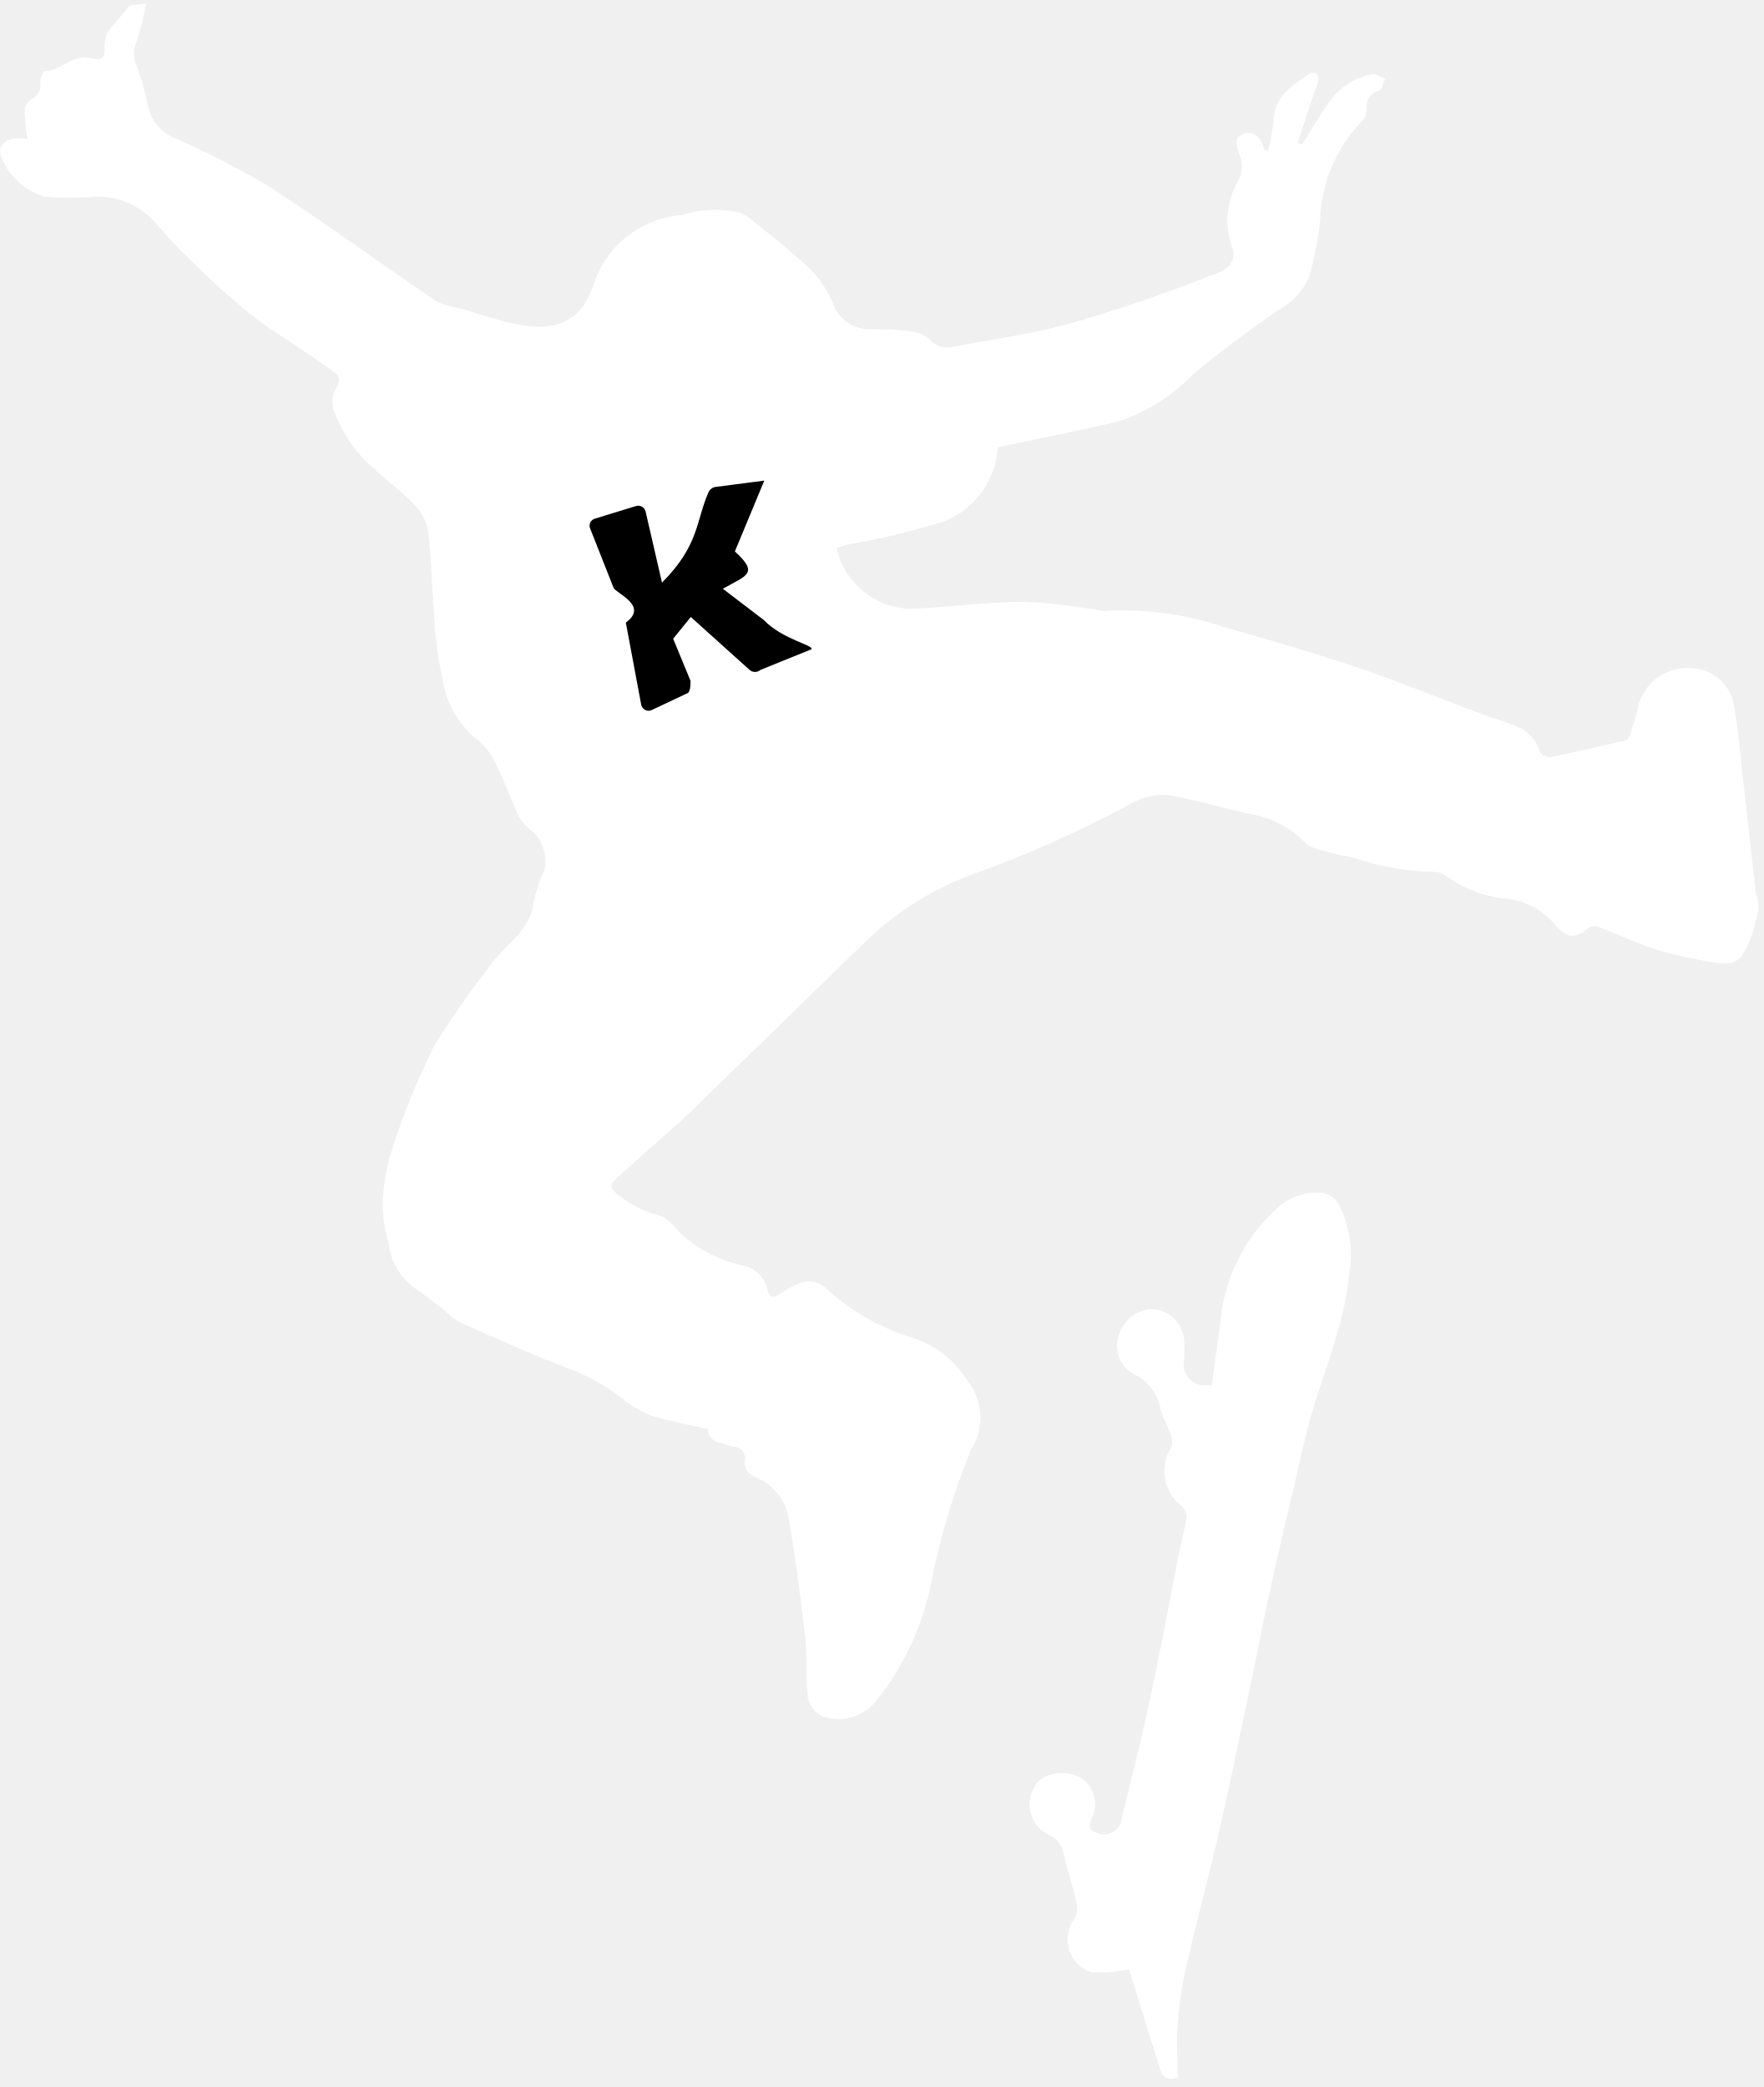
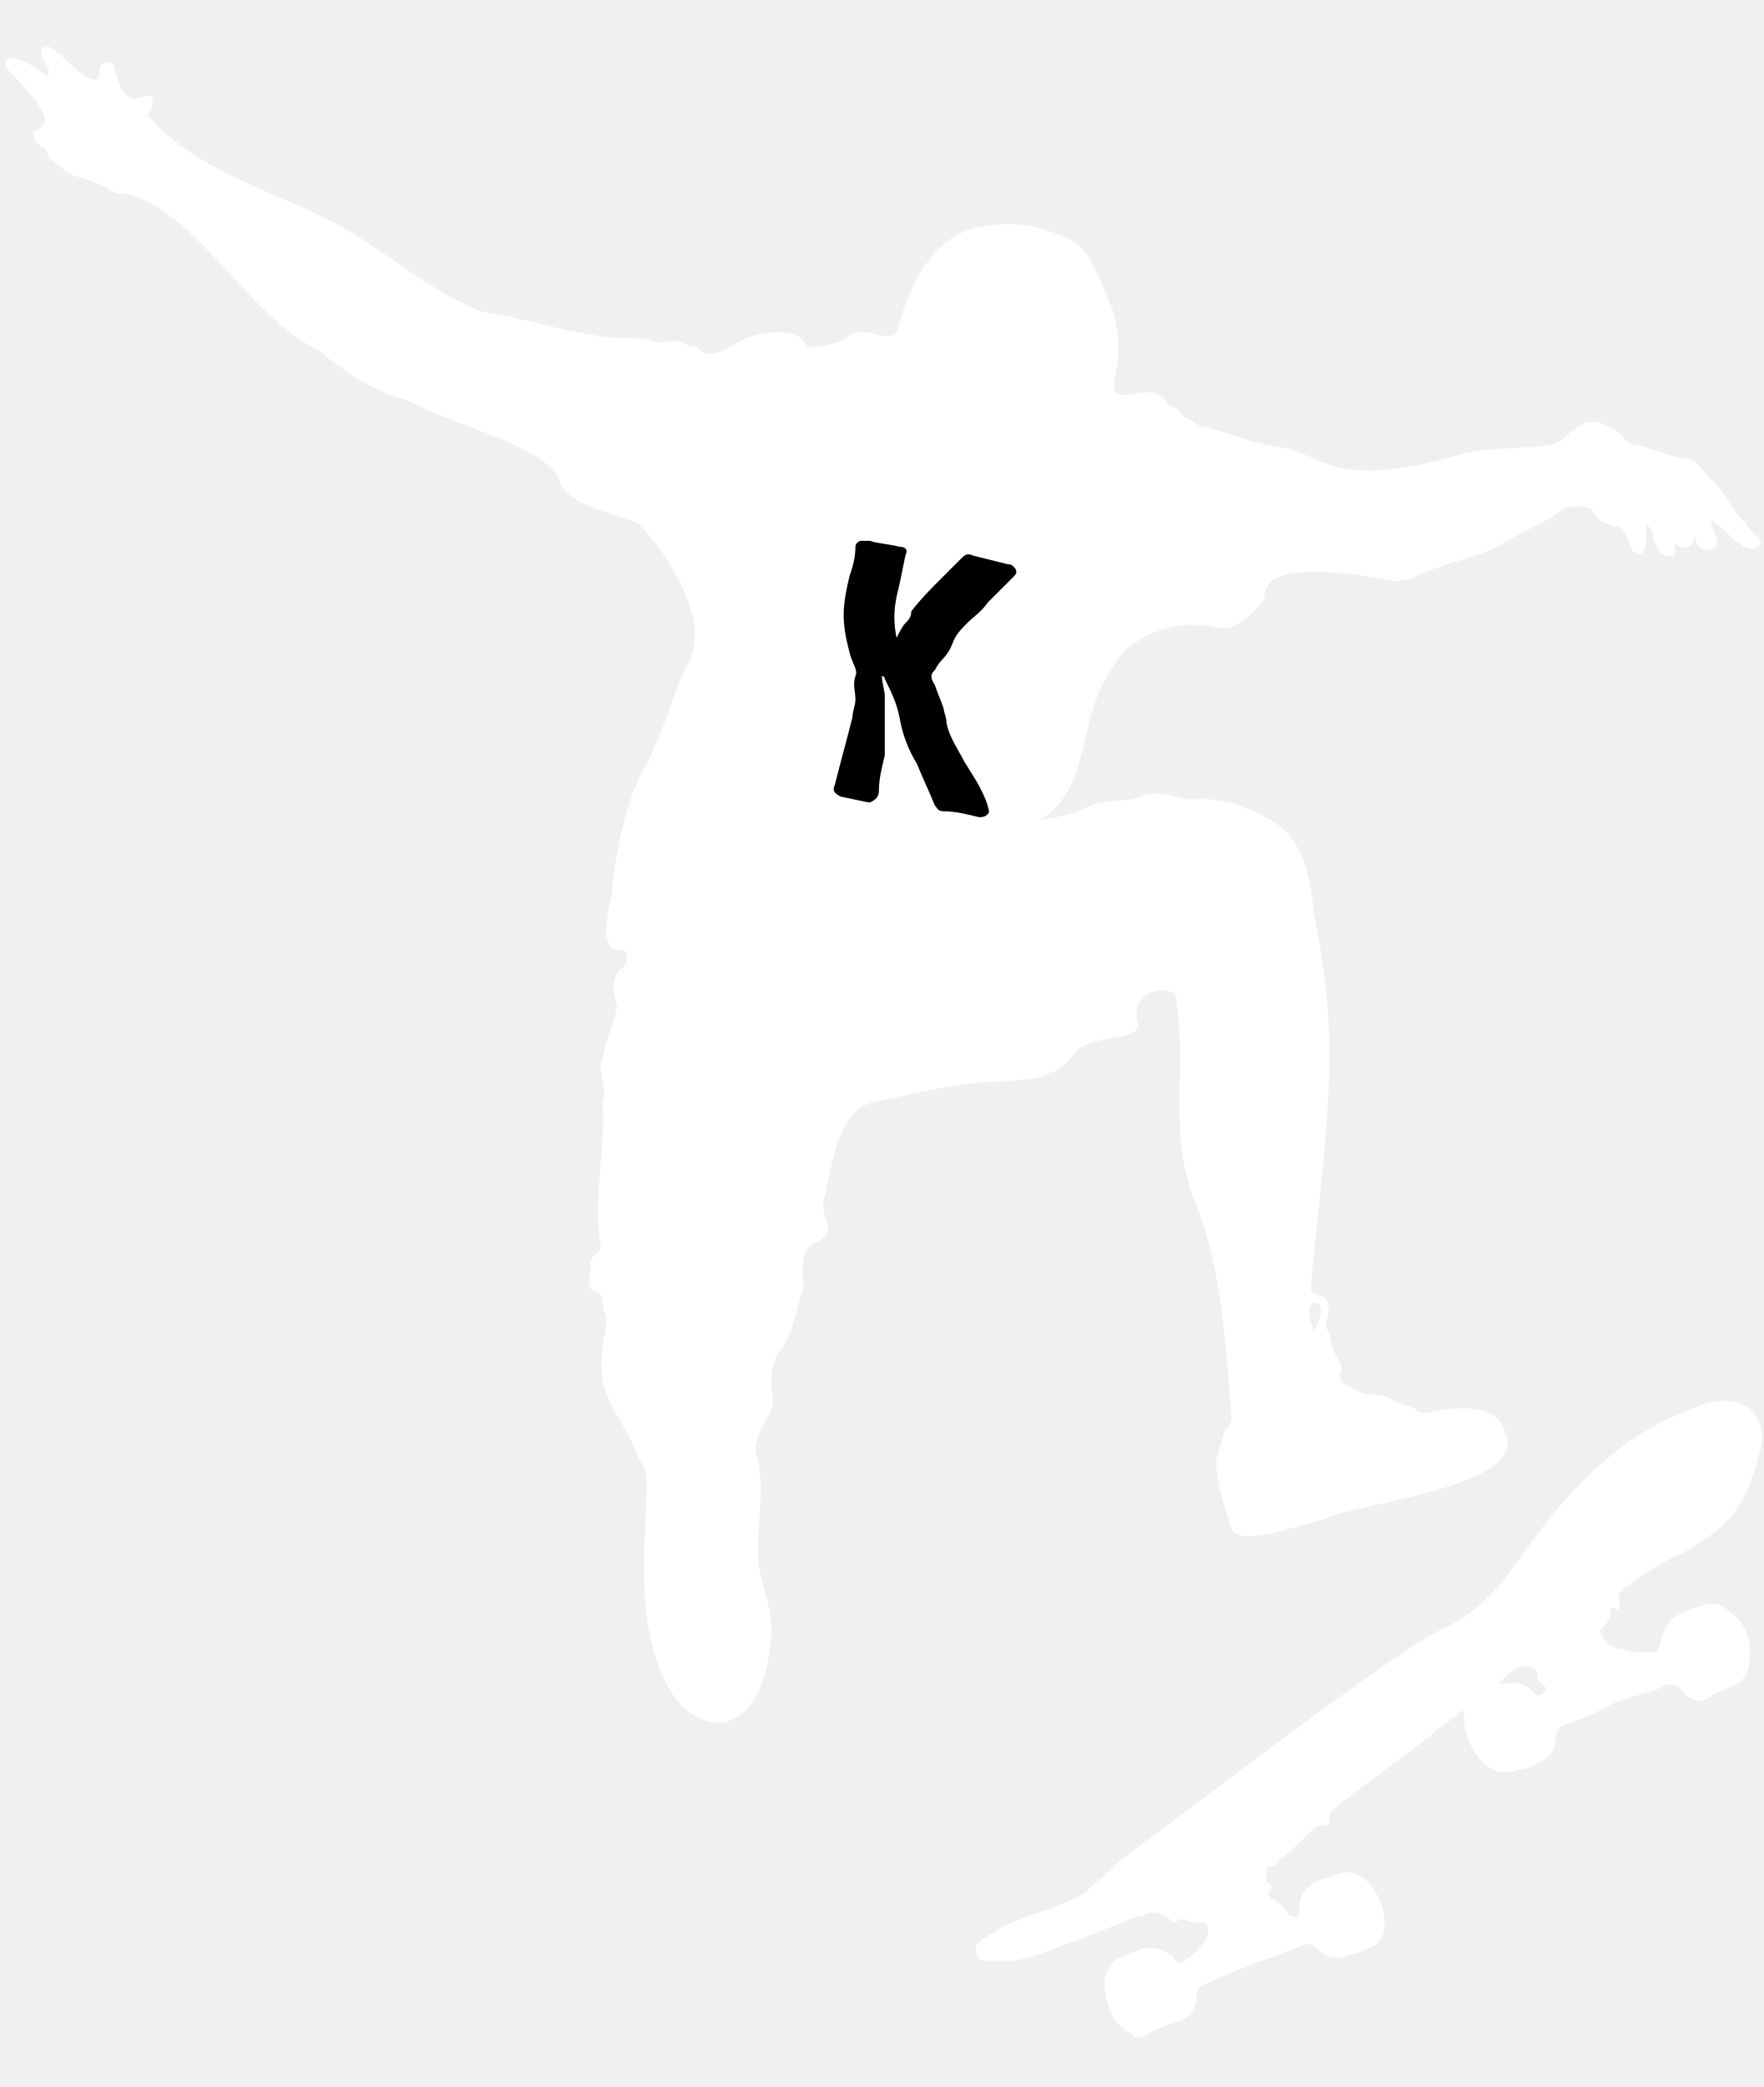
- <svg xmlns="http://www.w3.org/2000/svg" id="Ebene_1" data-name="Ebene 1" viewBox="0 0 60 71">
-   <defs>
-     <style>.cls-1{fill:#fff;}</style>
-   </defs>
-   <path class="cls-1" d="M59.82,31c-.09.31-.15.63-.27.93-.35.89-.59.93-1.42.78a15.69,15.69,0,0,1-1.68-.37c-.69-.22-1.36-.53-2-.78a.46.46,0,0,0-.4,0c-.48.37-.67.39-1.1-.05a2.54,2.54,0,0,0-1.58-.92,4.25,4.25,0,0,1-2.23-.83.64.64,0,0,0-.33-.1,8.91,8.91,0,0,1-2.8-.49c-.22-.06-.46-.07-.67-.14s-.73-.14-.93-.36a3.49,3.49,0,0,0-2-1c-.83-.19-1.64-.43-2.47-.59a2.16,2.16,0,0,0-1.54.3,38.8,38.8,0,0,1-5.44,2.41,10.48,10.48,0,0,0-3.39,2.12c-2,1.94-4,3.9-6,5.84-.81.77-1.67,1.49-2.5,2.25-.39.36-.35.43.08.74a3.53,3.53,0,0,0,1.25.6c.32.07.57.45.84.7a4.66,4.66,0,0,0,1.95,1,1.07,1.07,0,0,1,.92.84c.05.27.19.29.41.14a4.07,4.07,0,0,1,.65-.35.82.82,0,0,1,.91.14,7.55,7.55,0,0,0,2.86,1.67,3.46,3.46,0,0,1,2,1.53,2,2,0,0,1,.1,2.29,24.81,24.81,0,0,0-1.37,4.57,9.28,9.28,0,0,1-1.87,4,1.64,1.64,0,0,1-1.83.52,1,1,0,0,1-.49-.63c-.08-.75,0-1.52-.11-2.27-.15-1.29-.33-2.58-.54-3.86a1.86,1.86,0,0,0-1.14-1.38c-.23-.12-.38-.26-.35-.54a.39.39,0,0,0-.37-.49c-.15,0-.29-.11-.45-.13s-.48-.18-.42-.47c-.67-.15-1.32-.27-1.94-.46a3.92,3.92,0,0,1-.93-.53,6.64,6.64,0,0,0-1.7-1c-1.33-.49-2.62-1.09-3.92-1.66a2.38,2.38,0,0,1-.47-.38c-.36-.27-.7-.55-1.07-.8a2.16,2.16,0,0,1-.85-1.49,4.79,4.79,0,0,1-.2-1.45A7.19,7.19,0,0,1,13.37,39a25.55,25.55,0,0,1,1.4-3.42,30.38,30.38,0,0,1,1.93-2.76c.49-.69,1.33-1.15,1.45-2.11a5.45,5.45,0,0,1,.38-1.14,1.4,1.4,0,0,0-.45-1.31,1.6,1.6,0,0,1-.45-.52c-.24-.51-.42-1.07-.68-1.58a2.37,2.37,0,0,0-.65-.94,3.31,3.31,0,0,1-1.25-2.14A12.91,12.91,0,0,1,14.77,21c-.08-1-.09-1.95-.2-2.92a1.72,1.72,0,0,0-.45-.89c-.43-.45-.95-.82-1.4-1.25a4.69,4.69,0,0,1-1.39-2.06.91.91,0,0,1,.08-.63c.18-.26.16-.46-.07-.62-.72-.5-1.46-1-2.18-1.47A11.66,11.66,0,0,1,8,10.25C7.34,9.7,6.75,9.11,6.15,8.53c-.32-.32-.6-.67-.91-1a2.58,2.58,0,0,0-2-.84,9.87,9.87,0,0,1-1.72,0A2.25,2.25,0,0,1,.08,5.42c-.27-.46.18-.83.85-.69a8,8,0,0,1-.09-1,.5.5,0,0,1,.23-.36.5.5,0,0,0,.3-.56c0-.13.08-.38.12-.38.59,0,1-.63,1.62-.45.34.1.47,0,.45-.34C3.51,1,4.05.71,4.35.25c.06-.1.31-.07.62-.13A9.94,9.94,0,0,1,4.65,1.4a1,1,0,0,0,0,.85,9.38,9.38,0,0,1,.37,1.28,1.52,1.52,0,0,0,.83,1.13A28.54,28.54,0,0,1,9.14,6.34C11.08,7.6,13,9,14.87,10.27a2.88,2.88,0,0,0,.74.21c.65.18,1.29.42,1.95.55,1.41.28,2.21-.13,2.62-1.3a3.42,3.42,0,0,1,3-2.41,3.72,3.72,0,0,1,1.93-.1,1.42,1.42,0,0,1,.35.17c.69.57,1.41,1.11,2.06,1.73a3.71,3.71,0,0,1,.81,1.18,1.3,1.3,0,0,0,1.24.9c.51,0,1,0,1.52.09a1,1,0,0,1,.56.28.77.77,0,0,0,.79.22c1.09-.2,2.19-.36,3.27-.61.9-.21,1.79-.5,2.68-.79s1.84-.64,2.76-1a1.89,1.89,0,0,0,.44-.19.59.59,0,0,0,.33-.77,2.66,2.66,0,0,1,.19-2.25,1.05,1.05,0,0,0,.06-.9c-.09-.26-.23-.59.11-.72s.61.09.7.46c0,0,0,.09.15.13a6.09,6.09,0,0,0,.19-1c0-.85.64-1.25,1.24-1.65a.27.27,0,0,1,.23,0,.34.34,0,0,1,.05.26c0,.14-.1.27-.14.41-.19.56-.37,1.12-.55,1.69l.14.06c.3-.47.57-.95.9-1.4a2.24,2.24,0,0,1,1.53-1c.12,0,.27.11.4.17-.07.13-.1.36-.2.39-.37.12-.44.36-.43.7a.54.54,0,0,1-.19.38,5,5,0,0,0-1.39,3.34,11.19,11.19,0,0,1-.37,1.9,2.26,2.26,0,0,1-1.07,1.15c-1,.71-2,1.43-2.92,2.22A6.23,6.23,0,0,1,38,14.35c-1.35.31-2.72.58-4.06.87a2.87,2.87,0,0,1-2.28,2.65,23,23,0,0,1-2.76.64l-.44.13A2.64,2.64,0,0,0,31,20.71c1.29-.05,2.58-.23,3.87-.24a21.26,21.26,0,0,1,2.62.31.82.82,0,0,0,.22,0,10.69,10.69,0,0,1,3.89.54c1.5.43,3,.86,4.49,1.36s3.08,1.15,4.63,1.73a6.59,6.59,0,0,1,1,.36,1.36,1.36,0,0,1,.62.66.38.38,0,0,0,.49.31c.83-.17,1.65-.36,2.48-.55a.34.34,0,0,0,.15-.21,9.46,9.46,0,0,0,.26-.91,1.72,1.72,0,0,1,1.82-1.34A1.52,1.52,0,0,1,59,24.09c.13.72.19,1.46.27,2.19.16,1.39.31,2.79.47,4.18,0,0,0,0,.06.05Z" />
-   <path class="cls-1" d="M40.07,70.67c-.33.14-.52,0-.6-.26-.37-1.16-.72-2.33-1.06-3.42a4.29,4.29,0,0,1-1.3.1,1.17,1.17,0,0,1-.57-1.8.76.76,0,0,0,.09-.53c-.13-.56-.3-1.11-.44-1.66a.83.83,0,0,0-.46-.65,1.16,1.16,0,0,1-.34-1.91,1.33,1.33,0,0,1,1.47,0,1.08,1.08,0,0,1,.31,1.25c-.09.22-.22.44.13.56a.61.61,0,0,0,.82-.32c.31-1.3.65-2.59.93-3.9.36-1.65.68-3.32,1-5,.1-.49.23-1,.31-1.47a.5.5,0,0,0-.15-.42,1.49,1.49,0,0,1-.4-1.94.55.55,0,0,0,.05-.4c-.1-.31-.27-.61-.37-.92a1.64,1.64,0,0,0-.95-1.25,1.11,1.11,0,0,1-.5-1.25,1.31,1.31,0,0,1,1-.94,1.14,1.14,0,0,1,1.24,1,4.69,4.69,0,0,1,0,.75.7.7,0,0,0,.69.84h.25c.1-.74.21-1.46.3-2.19a5.9,5.9,0,0,1,1.94-3.85A2,2,0,0,1,45,40.58a.8.8,0,0,1,.53.37,3.8,3.8,0,0,1,.38,2.33c-.19,2-1.06,3.73-1.5,5.61-.33,1.43-.67,2.85-1,4.28s-.59,2.84-.89,4.26c-.35,1.63-.68,3.27-1.05,4.89s-.76,3-1.11,4.56a12.36,12.36,0,0,0-.29,1.92C40,69.42,40.07,70.06,40.07,70.67Z" />
-   <path d="M20.22,17.65l1.4-.43a.26.26,0,0,1,.34.17l.56,2.43c1.28-1.28,1.15-2.11,1.59-3.09a.32.32,0,0,1,.2-.16L26,16.35,25,18.76c.83.76.4.81-.41,1.27l1.39,1.06c.64.67,1.75.87,1.62,1l-1.73.7a.28.28,0,0,1-.37,0l-2-1.8-.6.74.59,1.43c0,.13,0,.4-.12.43l-1.23.58a.26.26,0,0,1-.33-.21l-.52-2.78c.8-.58-.36-1-.42-1.19l-.79-2A.25.25,0,0,1,20.22,17.65Z" />
+ <svg xmlns="http://www.w3.org/2000/svg" viewBox="0 0 60 71">
+   <path d="m1.7 1.6c.5.3.8.8 1.4 1.1.3.1.3-.2.3-.4.1-.3.5-.2.5 0 .4 2 1.3.4 1.3 1.2 0 .2-.3.4-.1.5 1.7 1.9 4.3 2.5 6.5 3.7 1.6.9 3 2.2 4.8 2.9 1.3.2 2.5.6 3.8.8.7.2 1.4 0 2 .2.3.1.6 0 .8 0s.4.2.6.2c.1 0 .2 0 .2.1.5.4 1.1-.2 1.6-.4s1.7-.4 2 .2c0 .1.1.1.2.1.4 0 .8-.1 1.2-.3.2-.2.4-.2.6-.2.3 0 .9.3 1.1 0 .4-1.5 1.2-3.4 3-3.6 1-.2 1.9 0 2.8.4s1.1 1.5 1.5 2.3c.3.8.3 1.8.1 2.6 0 .2 0 .3.1.4.5.2 1.2-.4 1.7.3.1.2.4.1.5.4.1.1.2.1.3.2.1 0 .2.2.4.2.9.2 1.7.6 2.6.7.7.1 1.3.5 2 .7 1.4.3 3-.1 4.4-.5 1-.2 2-.1 3-.3.6-.3.9-1.1 1.8-.6.4.1.5.5.8.6.6.1 1.2.4 1.8.5.4 0 .6.4.9.7.5.4.7 1.1 1.2 1.5.1.3.5.4.5.7-.5.6-1.2-.6-1.7-.8 0 .3.3.6.2.9-.2.2-.7.1-.7-.2 0 0 0-.1-.1-.1 0 .4-.4.4-.6.2-.1.1 0 .1 0 .2 0 .4-.5.2-.6 0-.2-.3-.1-.6-.4-.9 0 .3.1 1.3-.4 1-.3-.3-.2-.9-.7-.9-.3-.1-.6-.2-.7-.5-.1-.2-.8-.2-1-.1-.6.5-1.3.7-1.9 1.1-1 .6-2.1.7-3.1 1.2-.4.2-.8.2-1.2.1-1-.2-2-.3-3-.2-.8.1-1 .5-1 .9-.4.5-1 1.2-1.8.9-1.3-.2-2.8.3-3.4 1.5-1.2 1.7-.6 3.9-2.4 5.1.6-.1 1.1-.2 1.7-.5.5-.2 1.2-.1 1.7-.3.6-.3 1.2.1 1.8.1 1-.1 2 .3 2.8.8 1 .7 1.2 2 1.3 3.1.4 1.9.6 3.9.5 5.9-.1 2.2-.4 4.5-.6 6.7-.1.5.6.2.6.8 0 .3-.2.6 0 .8.1.3.1.6.3.9.1.2.2.3.1.5-.1.3.2.4.4.5.4.4 1.1.1 1.5.5.2.1.4.1.6.2.2.2.4.2.7.1.8-.1 2.1-.3 2.4.7.9 1.9-5 2.4-6.2 3-.6.1-2.9 1-3.1.3-.2-.6-.4-1.2-.5-1.9-.1-.4.1-.8.2-1.2 0-.2.2-.3.3-.6-.2-2.4-.3-5-1.2-7.3-1-2.3-.3-4.8-.7-7.1-.1-.4-1.6-.3-1.3.9.2.5-1.2.5-1.7.7s-.7.9-1.3 1c-.5.3-1.1.2-1.6.3-1.5 0-2.9.4-4.4.7-1.3.3-1.4 2.4-1.7 3.4-.1.5.6 1-.3 1.4-.6.3-.3 1.2-.4 1.6-.3.9-.3 1.5-.8 2.1-.3.5-.3 1-.2 1.6 0 .5-.4.8-.5 1.3-.1.2-.1.4-.1.5.4 1.2 0 2.5.1 3.7.1 1 .6 1.8.4 2.8-.3 3.7-3.2 3.5-4 .1-.5-1.9-.2-3.8-.2-5.7 0-.3-.3-.7-.4-1-.6-1.4-1.3-1.7-1.1-3.4 0-.4.2-.8.1-1.2-.1-.1-.1-.7-.2-.7-.6-.1-.3-.7-.3-.9-.1-.5.5-.4.3-.9-.2-1.6.2-3.1.1-4.7.2-.5-.2-1 0-1.5.1-.6.4-1.2.5-1.8-.2-.5-.2-1 .2-1.3.2-.2.1-.4.1-.5-.1-.1-.3-.1-.4-.1-.5-.2-.2-1.4-.1-1.8 0-.3.3-3.1 1.2-4.5.2-.4.4-.9.6-1.4.4-1 .4-1.3.8-2 .8-1.4-.6-3.7-1.7-4.8-1-.4-2.4-.6-2.7-1.5-.4-1.1-3.5-1.8-5.2-2.7-1.2-.3-2.1-1-3-1.7-2.3-1.1-4.2-4.8-6.5-5.3-.2 0-.3 0-.5-.1-.8-.5-1.2-.4-1.6-.7-.2-.2-.5-.3-.6-.6 0-.1-.1-.2-.2-.2-1.1-1.1 1.6.1-1.2-2.7v-.3c.5-.1 1 .3 1.4.6.3-.3-.5-.7-.1-1zm43 43.7c.1-.3.5-.9 0-1-.3.2-.1.7 0 1z" fill="#fff" />
+   <path d="m38.6 69.3-.1-.1c-.6-.3-.8-.8-.9-1.4-.1-.8.2-1.1.7-1.3.2-.1.4-.1.5-.2.4-.1.7 0 1 .2.1 0 .1.1.2.2s.2.1.3 0c.3-.2.5-.4.7-.7.1-.1.1-.3.1-.4s-.1-.2-.2-.2c-.2 0-.4 0-.6-.1h-.2c-.1.1-.1.2-.3 0s-.5-.3-.8-.2c-.1.1-.2.1-.3.1-.8.3-1.7.7-2.6 1-.5.2-1 .4-1.6.5h-1c-.2 0-.3-.1-.3-.3s0-.3.2-.4c.3-.2.5-.3.8-.5.7-.3 1.4-.5 2.1-.8l.6-.3c.4-.4.8-.7 1.2-1.1 1.3-1 2.7-2 4-3 1.6-1.2 3.2-2.4 4.8-3.5.7-.5 1.4-1 2.2-1.4.9-.4 1.5-1 2.1-1.7.6-.8 1.2-1.7 1.8-2.4 1.3-1.5 2.7-2.7 4.6-3.4.5-.2.9-.3 1.4-.2s.8.4.9.9c.1.4 0 .7-.1 1-.2.8-.5 1.6-1.1 2.2-.4.4-.9.7-1.4 1-.7.3-1.3.7-2 1.2-.2.1-.3.3-.2.5 0 .3 0 .3-.2.2h-.1v.1c0 .2-.1.4-.3.6-.1.1-.1.1 0 .2.1.3.4.5.7.5.3.1.5.1.8.1.4 0 .4 0 .5-.4.1-.3.2-.6.5-.8s.6-.3 1-.4c.3-.1.6 0 .8.2.6.4.8 1 .7 1.8 0 .3-.2.6-.6.8-.3.1-.6.2-.8.4-.2.1-.5.1-.7-.1l-.3-.3c-.1-.1-.2-.1-.4-.1-.3.2-.7.3-1.1.4-.3.1-.7.2-1 .4-.4.2-.8.4-1.2.5-.3.1-.5.3-.5.6 0 .4-.2.6-.6.8-.2.1-.4.2-.6.2-.5.2-1 .1-1.4-.4-.3-.4-.5-.9-.5-1.4v-.2c-.1 0-.2.1-.2.1-.3.3-.7.5-1 .8-.9.7-1.9 1.4-2.8 2.1-.2.1-.3.3-.5.4 0 0-.1.1-.1.2.1.2 0 .3-.2.3-.1 0-.2 0-.3.1-.4.4-.8.8-1.2 1.1-.1.1-.1.2-.3.2-.1 0-.1.1-.1.1 0 .2-.1.4.1.5.1.1.1.1 0 .2s0 .3.1.3c.2.1.4.3.5.5.1.1.2.1.3.1s.1-.1.1-.2v-.1c0-.4.2-.7.6-.9.2-.1.4-.1.6-.2.4-.2.8-.1 1.1.2.4.4.6.9.6 1.5 0 .4-.2.7-.6.8-.2.1-.4.2-.6.2-.4.2-.8.1-1.1-.2-.2-.2-.3-.2-.5-.1-1.1.4-2.2.8-3.3 1.3-.2.1-.3.2-.3.4 0 .5-.3.8-.7.9-.3.1-.6.2-.8.3-.4.3-.5.2-.6.2zm13.2-12c.2.1.3.2.4.3s.2.1.3 0 .1-.2 0-.3-.2-.1-.2-.3-.2-.3-.4-.3h-.2c-.3.2-.5.3-.7.6.3 0 .5-.1.8 0z" fill="#fff" />
+   <path d="m28.6 27.1c-.2-.1-.3-.2-.2-.4.2-.8.4-1.5.6-2.3 0-.2.1-.4.1-.6 0-.3-.1-.5 0-.8.1-.2-.1-.4-.2-.8s-.2-.8-.2-1.3c0-.4.1-.9.2-1.3.1-.3.2-.6.2-1 0-.1.1-.2.2-.2h.3c.3.1.6.1 1 .2.2 0 .3.1.2.3-.1.5-.2 1-.3 1.4-.1.5-.1.9 0 1.4.1-.2.2-.4.3-.5s.2-.2.2-.4c.3-.4.7-.8 1-1.1l.7-.7c.1-.1.2-.2.4-.1l1.2.3c.1 0 .1 0 .2.1s.1.2 0 .3l-.9.9c-.2.3-.5.5-.7.7s-.4.4-.5.7c-.2.5-.4.5-.6.9-.1.1-.2.2 0 .5.1.3.2.5.3.8 0 .1.1.3.1.5.1.5.4.9.6 1.3.3.5.6.9.8 1.5 0 .1.1.2 0 .3s-.2.1-.3.1c-.4-.1-.8-.2-1.2-.2-.2 0-.2-.1-.3-.2-.2-.5-.4-.9-.6-1.4-.3-.5-.5-1-.6-1.6-.1-.5-.3-.9-.5-1.3 0 0 0-.1-.1-.1 0 .2.1.5.1.7v2c-.1.4-.2.8-.2 1.2 0 .2-.1.3-.3.4-.1 0-.5-.1-1-.2z" />
</svg>
